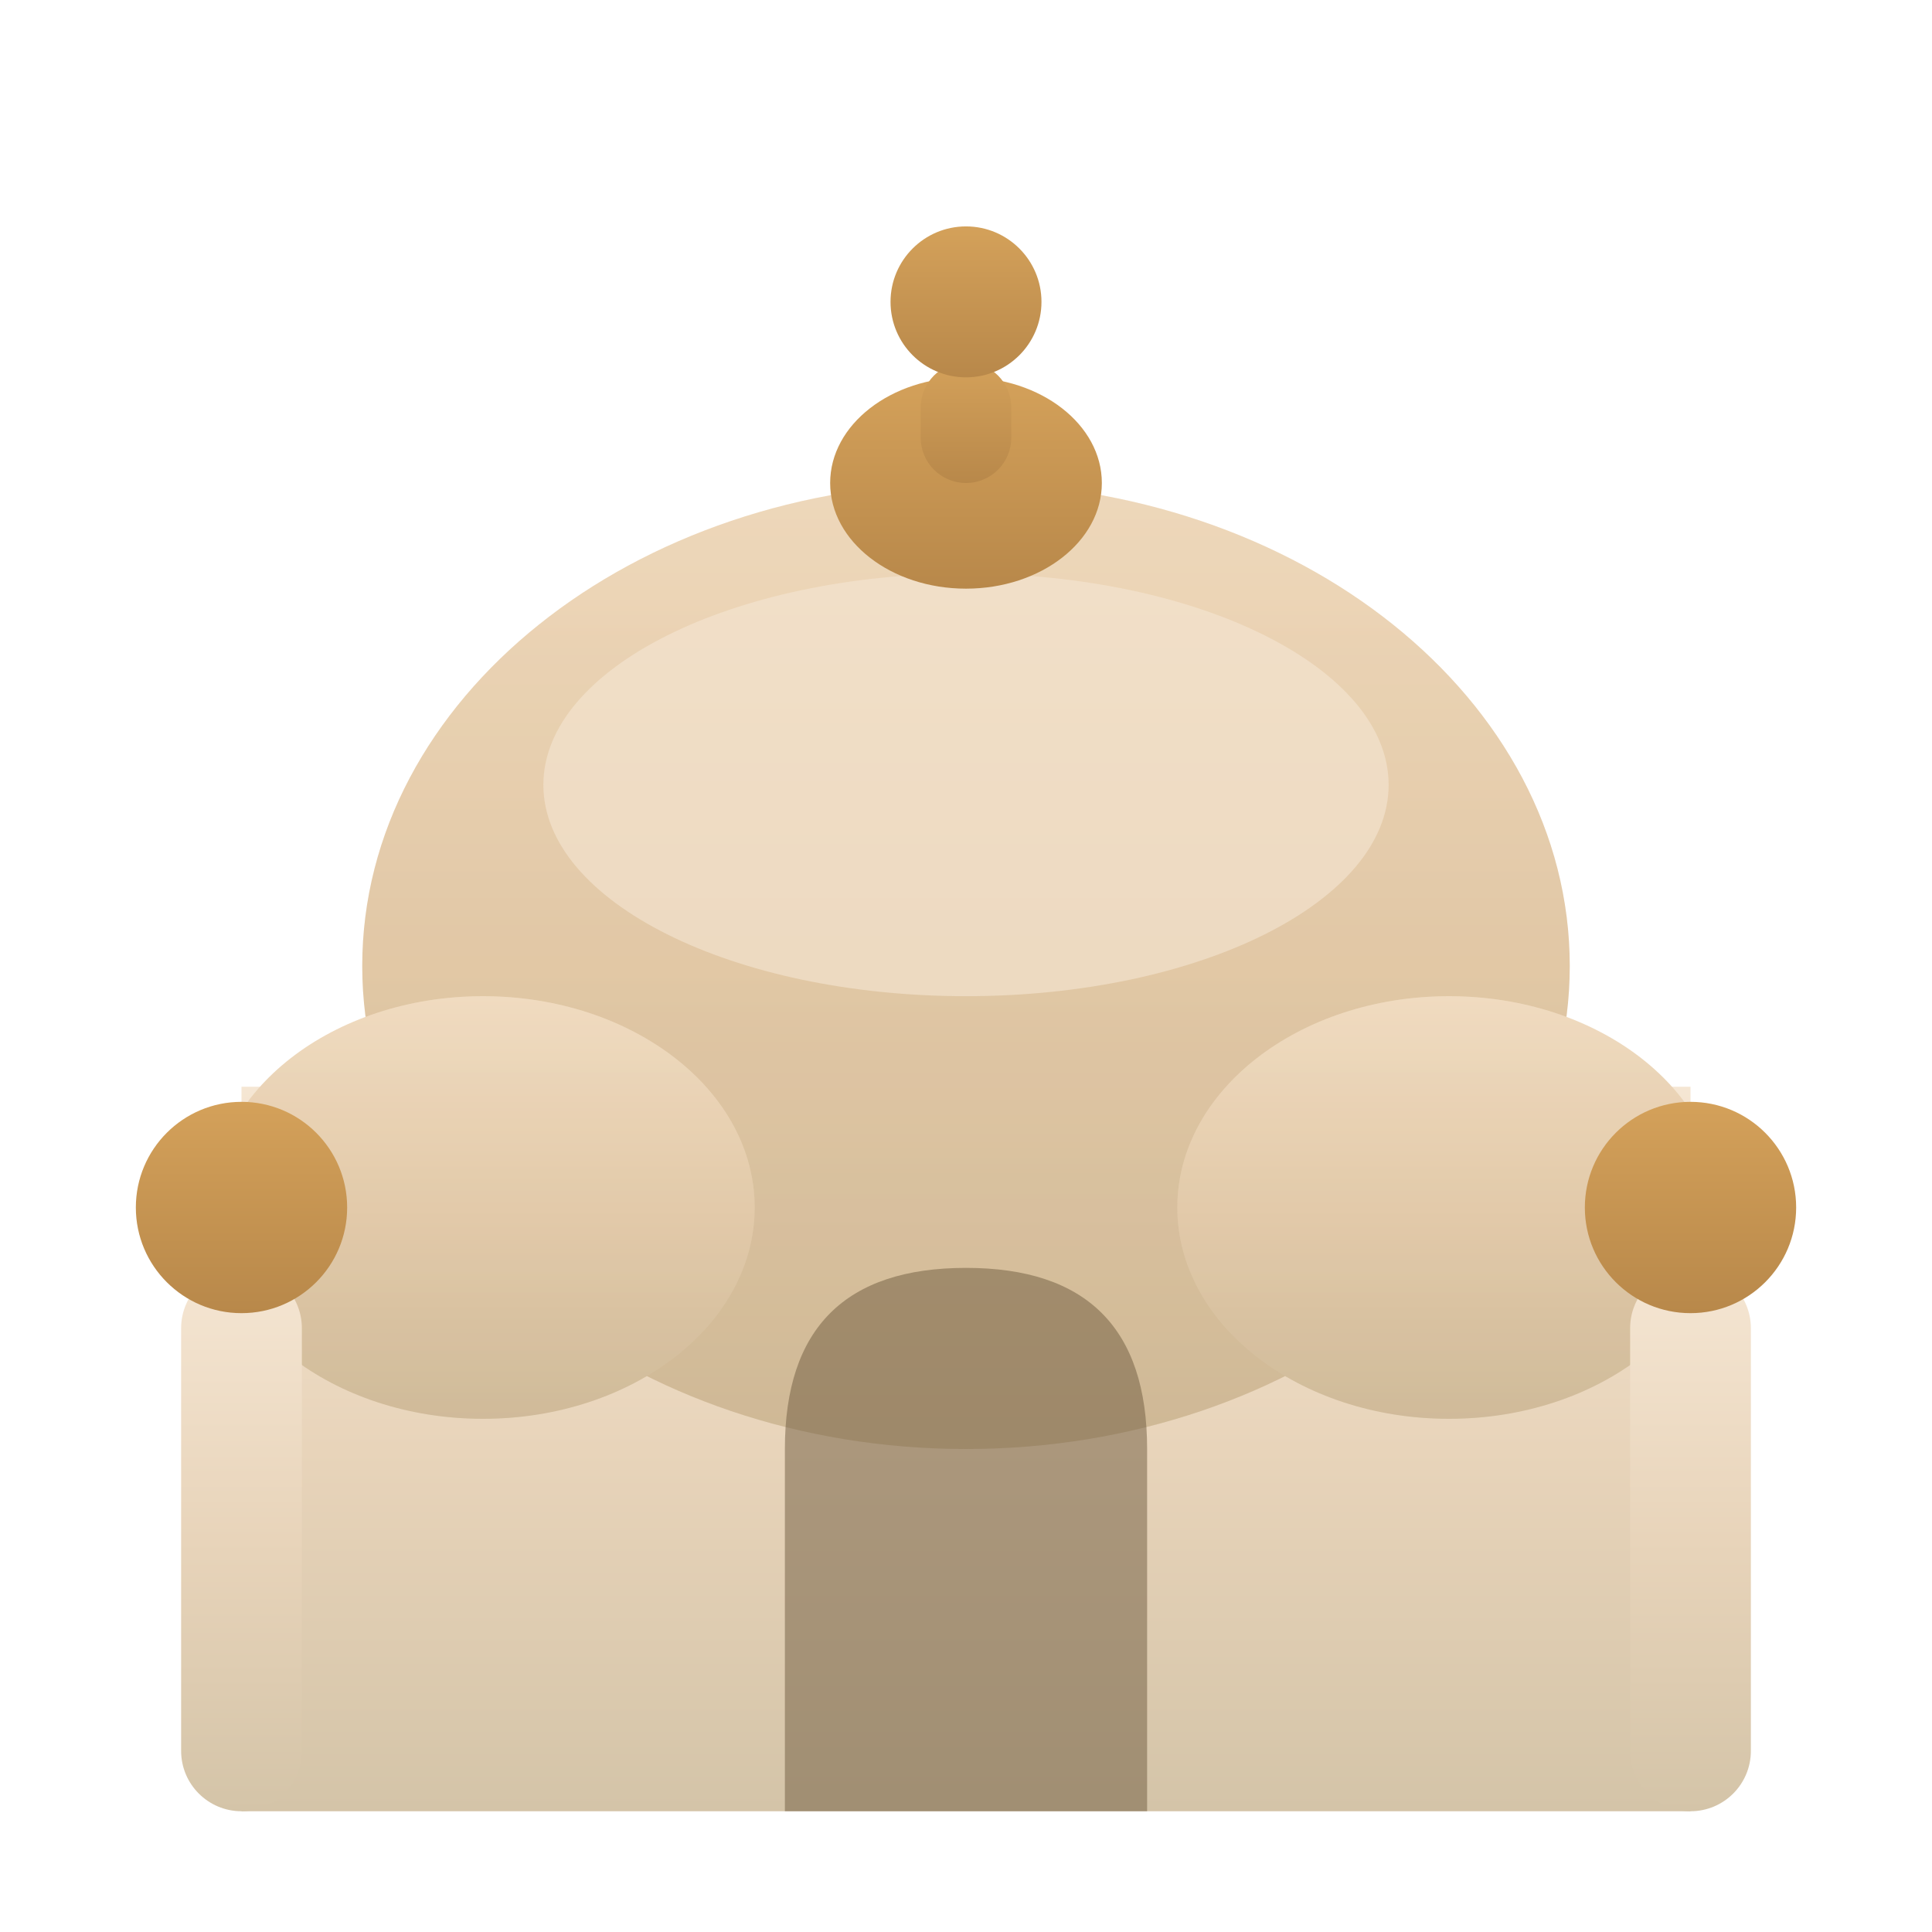
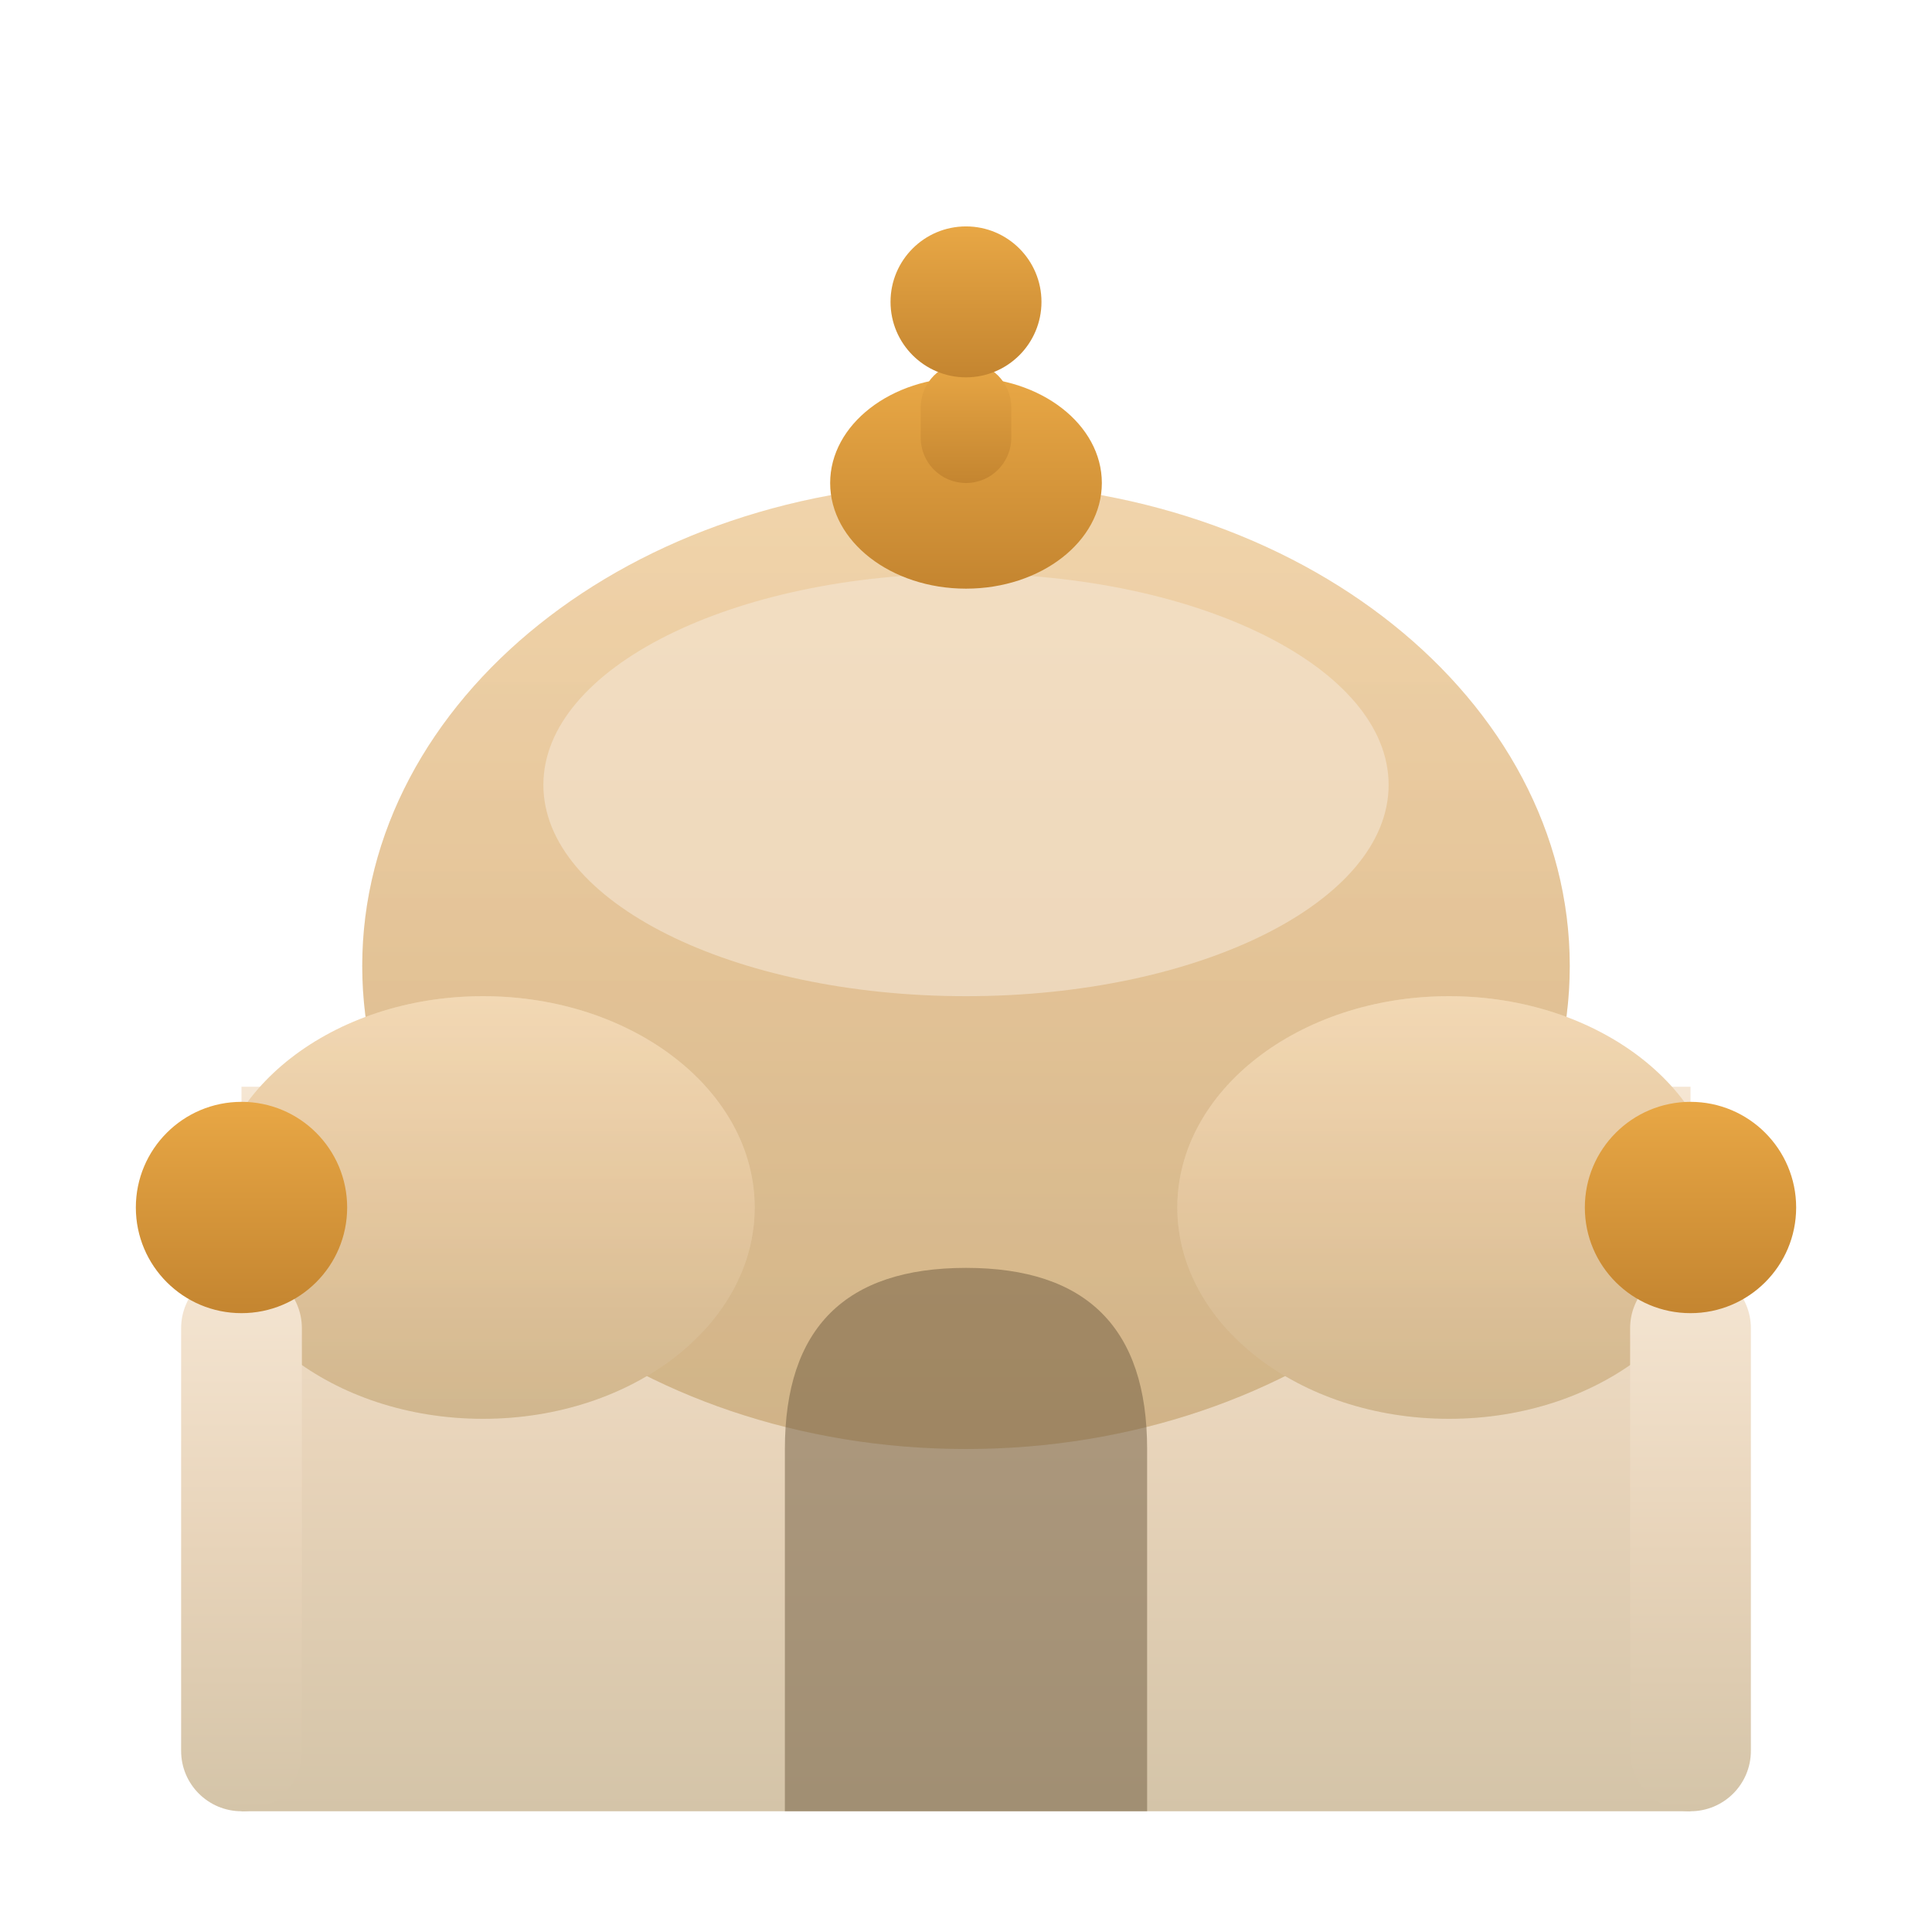
<svg xmlns="http://www.w3.org/2000/svg" viewBox="0 0 64 64" width="64" height="64">
  <defs>
    <linearGradient id="dome" x1="0%" y1="0%" x2="0%" y2="100%">
      <stop offset="0%" style="stop-color:#f5e6d3" />
      <stop offset="50%" style="stop-color:#e8d4ba" />
      <stop offset="100%" style="stop-color:#d4c4a8" />
    </linearGradient>
    <linearGradient id="gold" x1="0%" y1="0%" x2="0%" y2="100%">
-       <stop offset="0%" style="stop-color:#d4a15a" />
-       <stop offset="100%" style="stop-color:#b8884a" />
+       <stop offset="0%" style="stop-color:#e8a745" />
+       <stop offset="100%" style="stop-color:#c48530" />
    </linearGradient>
  </defs>
  <rect width="64" height="64" fill="transparent" rx="10" />
  <rect x="8" y="36" width="48" height="24" fill="url(#dome)" />
  <ellipse cx="32" cy="32" rx="20" ry="16" fill="url(#dome)" />
-   <ellipse cx="32" cy="32" rx="20" ry="16" fill="url(#gold)" opacity="0.2" />
+   <ellipse cx="32" cy="32" rx="20" ry="16" fill="url(#gold)" opacity="0.28" />
  <ellipse cx="32" cy="26" rx="14" ry="7" fill="#f5e6d3" opacity="0.6" />
  <ellipse cx="16" cy="40" rx="9" ry="7" fill="url(#dome)" />
-   <ellipse cx="16" cy="40" rx="9" ry="7" fill="url(#gold)" opacity="0.16" />
+   <ellipse cx="16" cy="40" rx="9" ry="7" fill="url(#gold)" opacity="0.22" />
  <ellipse cx="48" cy="40" rx="9" ry="7" fill="url(#dome)" />
-   <ellipse cx="48" cy="40" rx="9" ry="7" fill="url(#gold)" opacity="0.16" />
+   <ellipse cx="48" cy="40" rx="9" ry="7" fill="url(#gold)" opacity="0.22" />
  <rect x="6" y="42" width="4" height="18" fill="url(#dome)" rx="2" />
  <circle cx="8" cy="40" r="3.5" fill="url(#gold)" />
  <rect x="54" y="42" width="4" height="18" fill="url(#dome)" rx="2" />
  <circle cx="56" cy="40" r="3.5" fill="url(#gold)" />
  <path d="M 26 48 Q 26 42 32 42 Q 38 42 38 48 L 38 60 L 26 60 Z" fill="#6d5a3d" opacity="0.5" />
  <ellipse cx="32" cy="16" rx="4.5" ry="3.5" fill="url(#gold)" />
  <rect x="30.5" y="12" width="3" height="4" fill="url(#gold)" rx="1.5" />
  <circle cx="32" cy="10" r="2.5" fill="url(#gold)" />
</svg>
